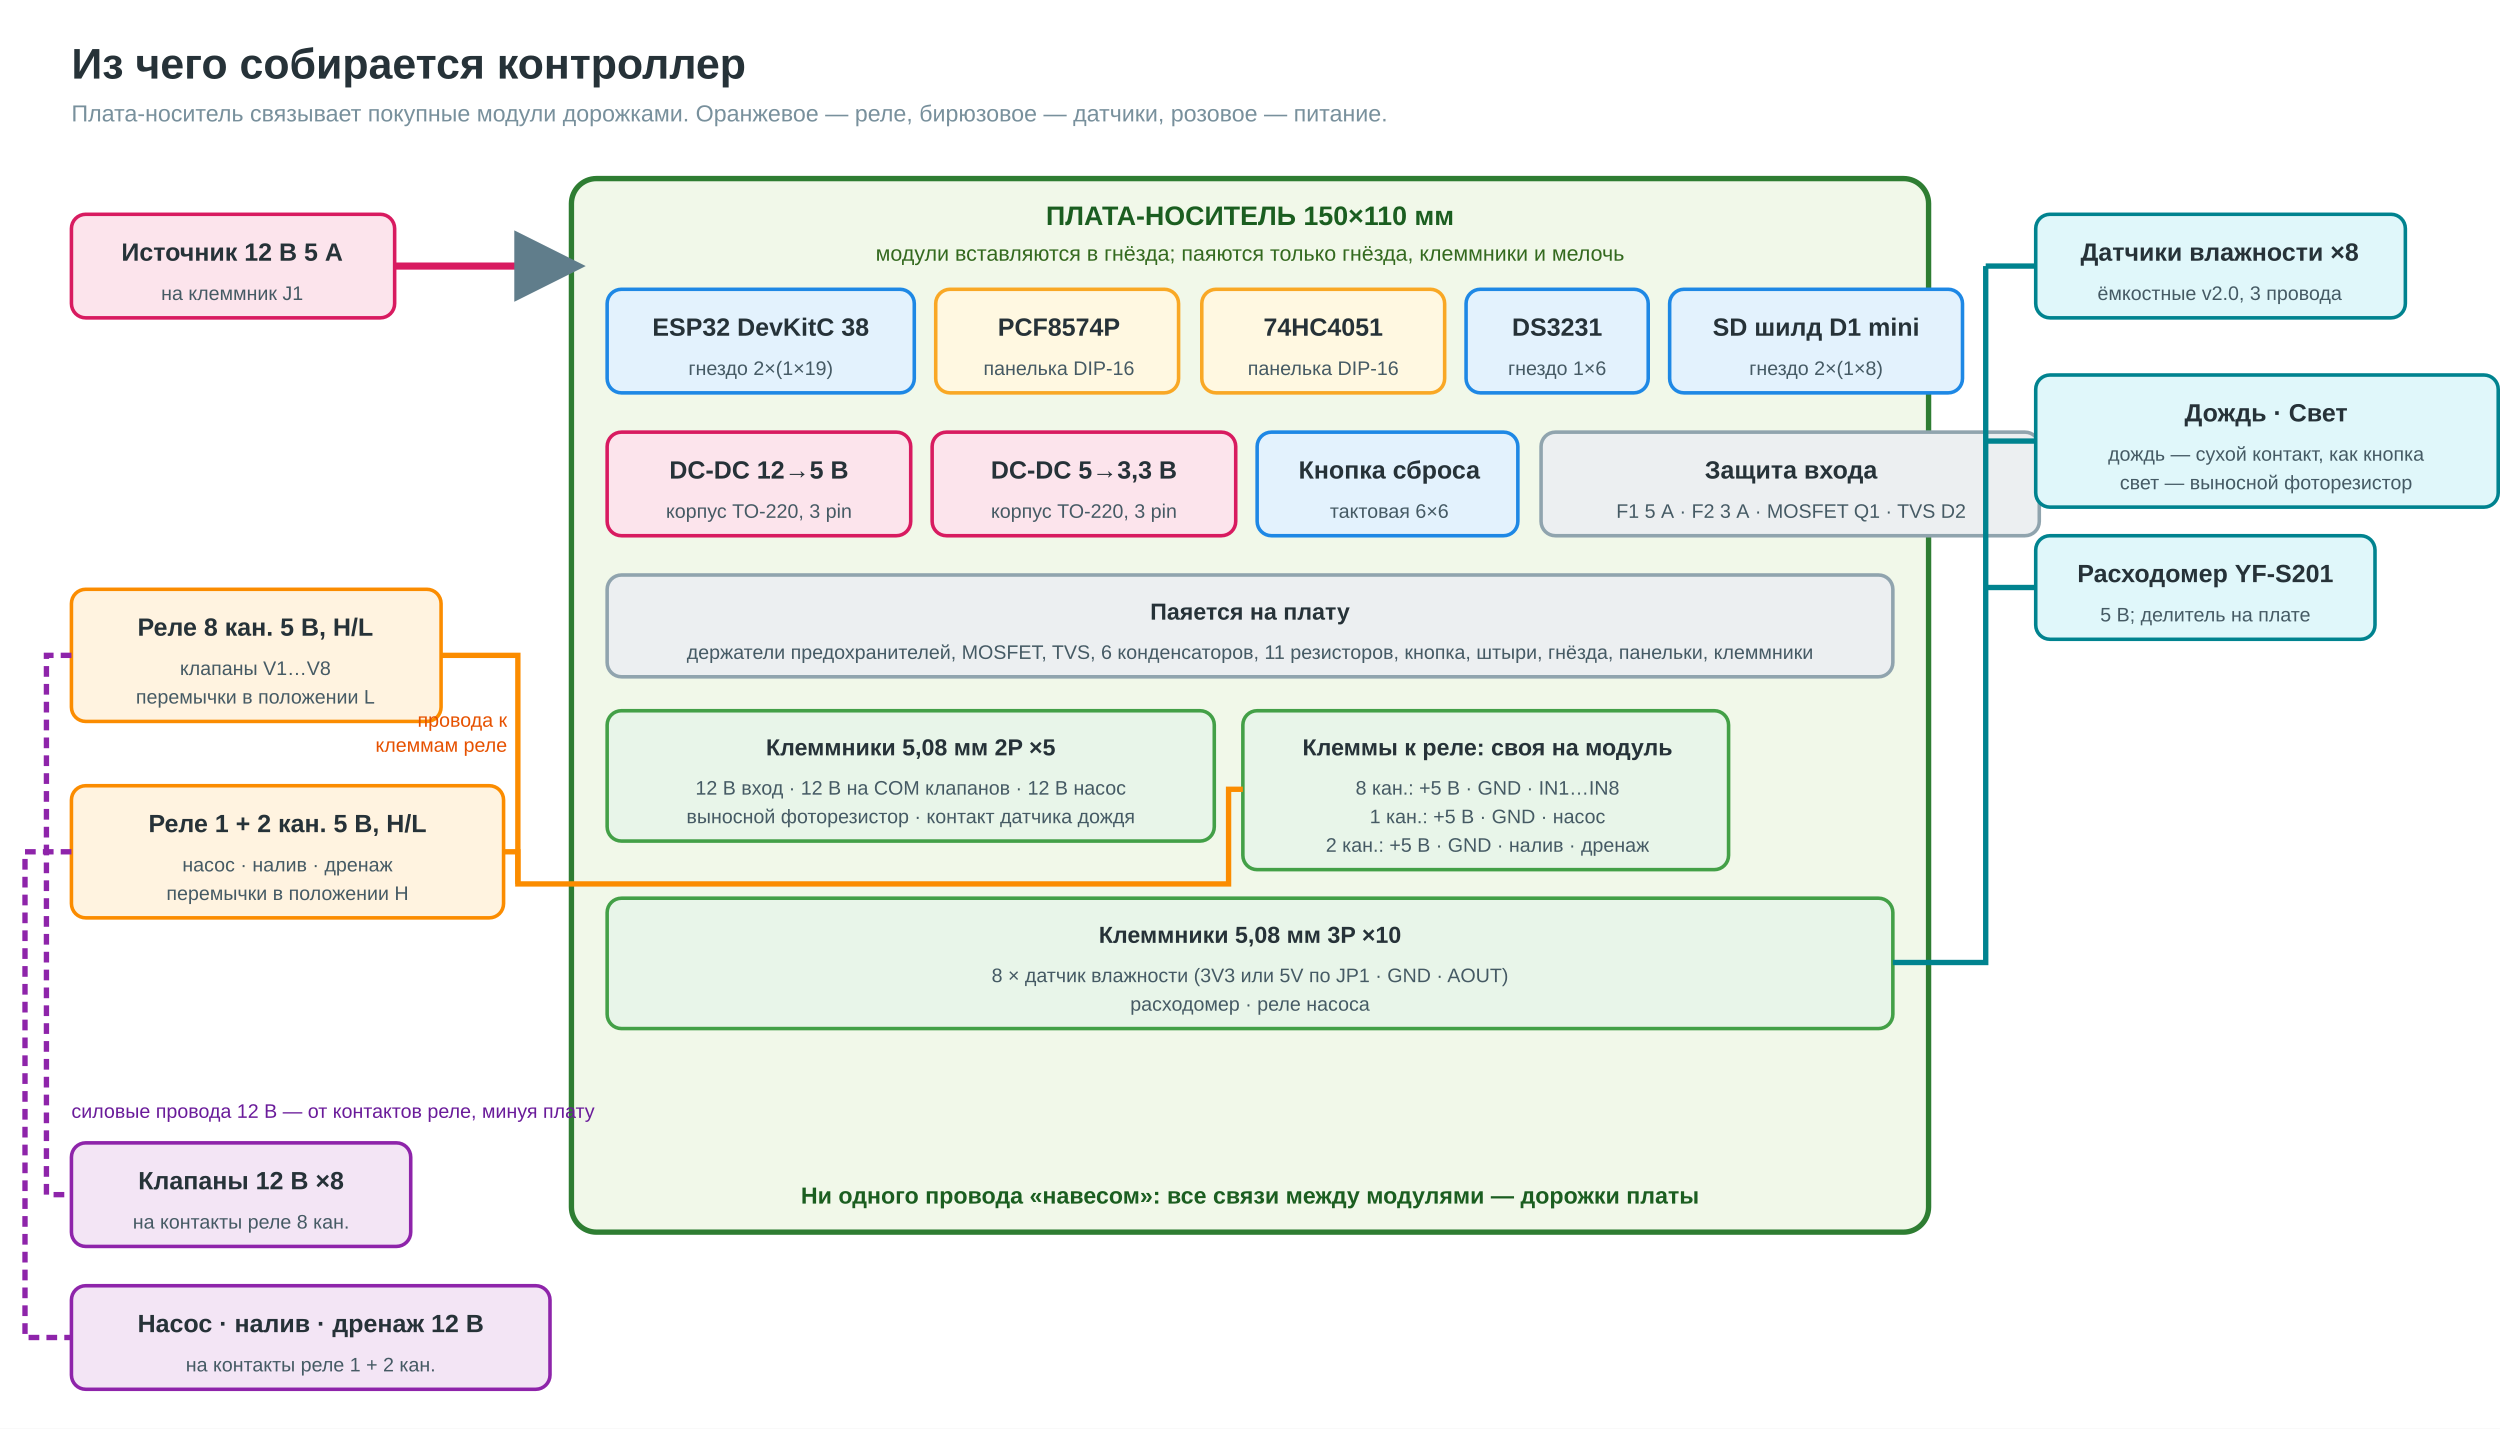
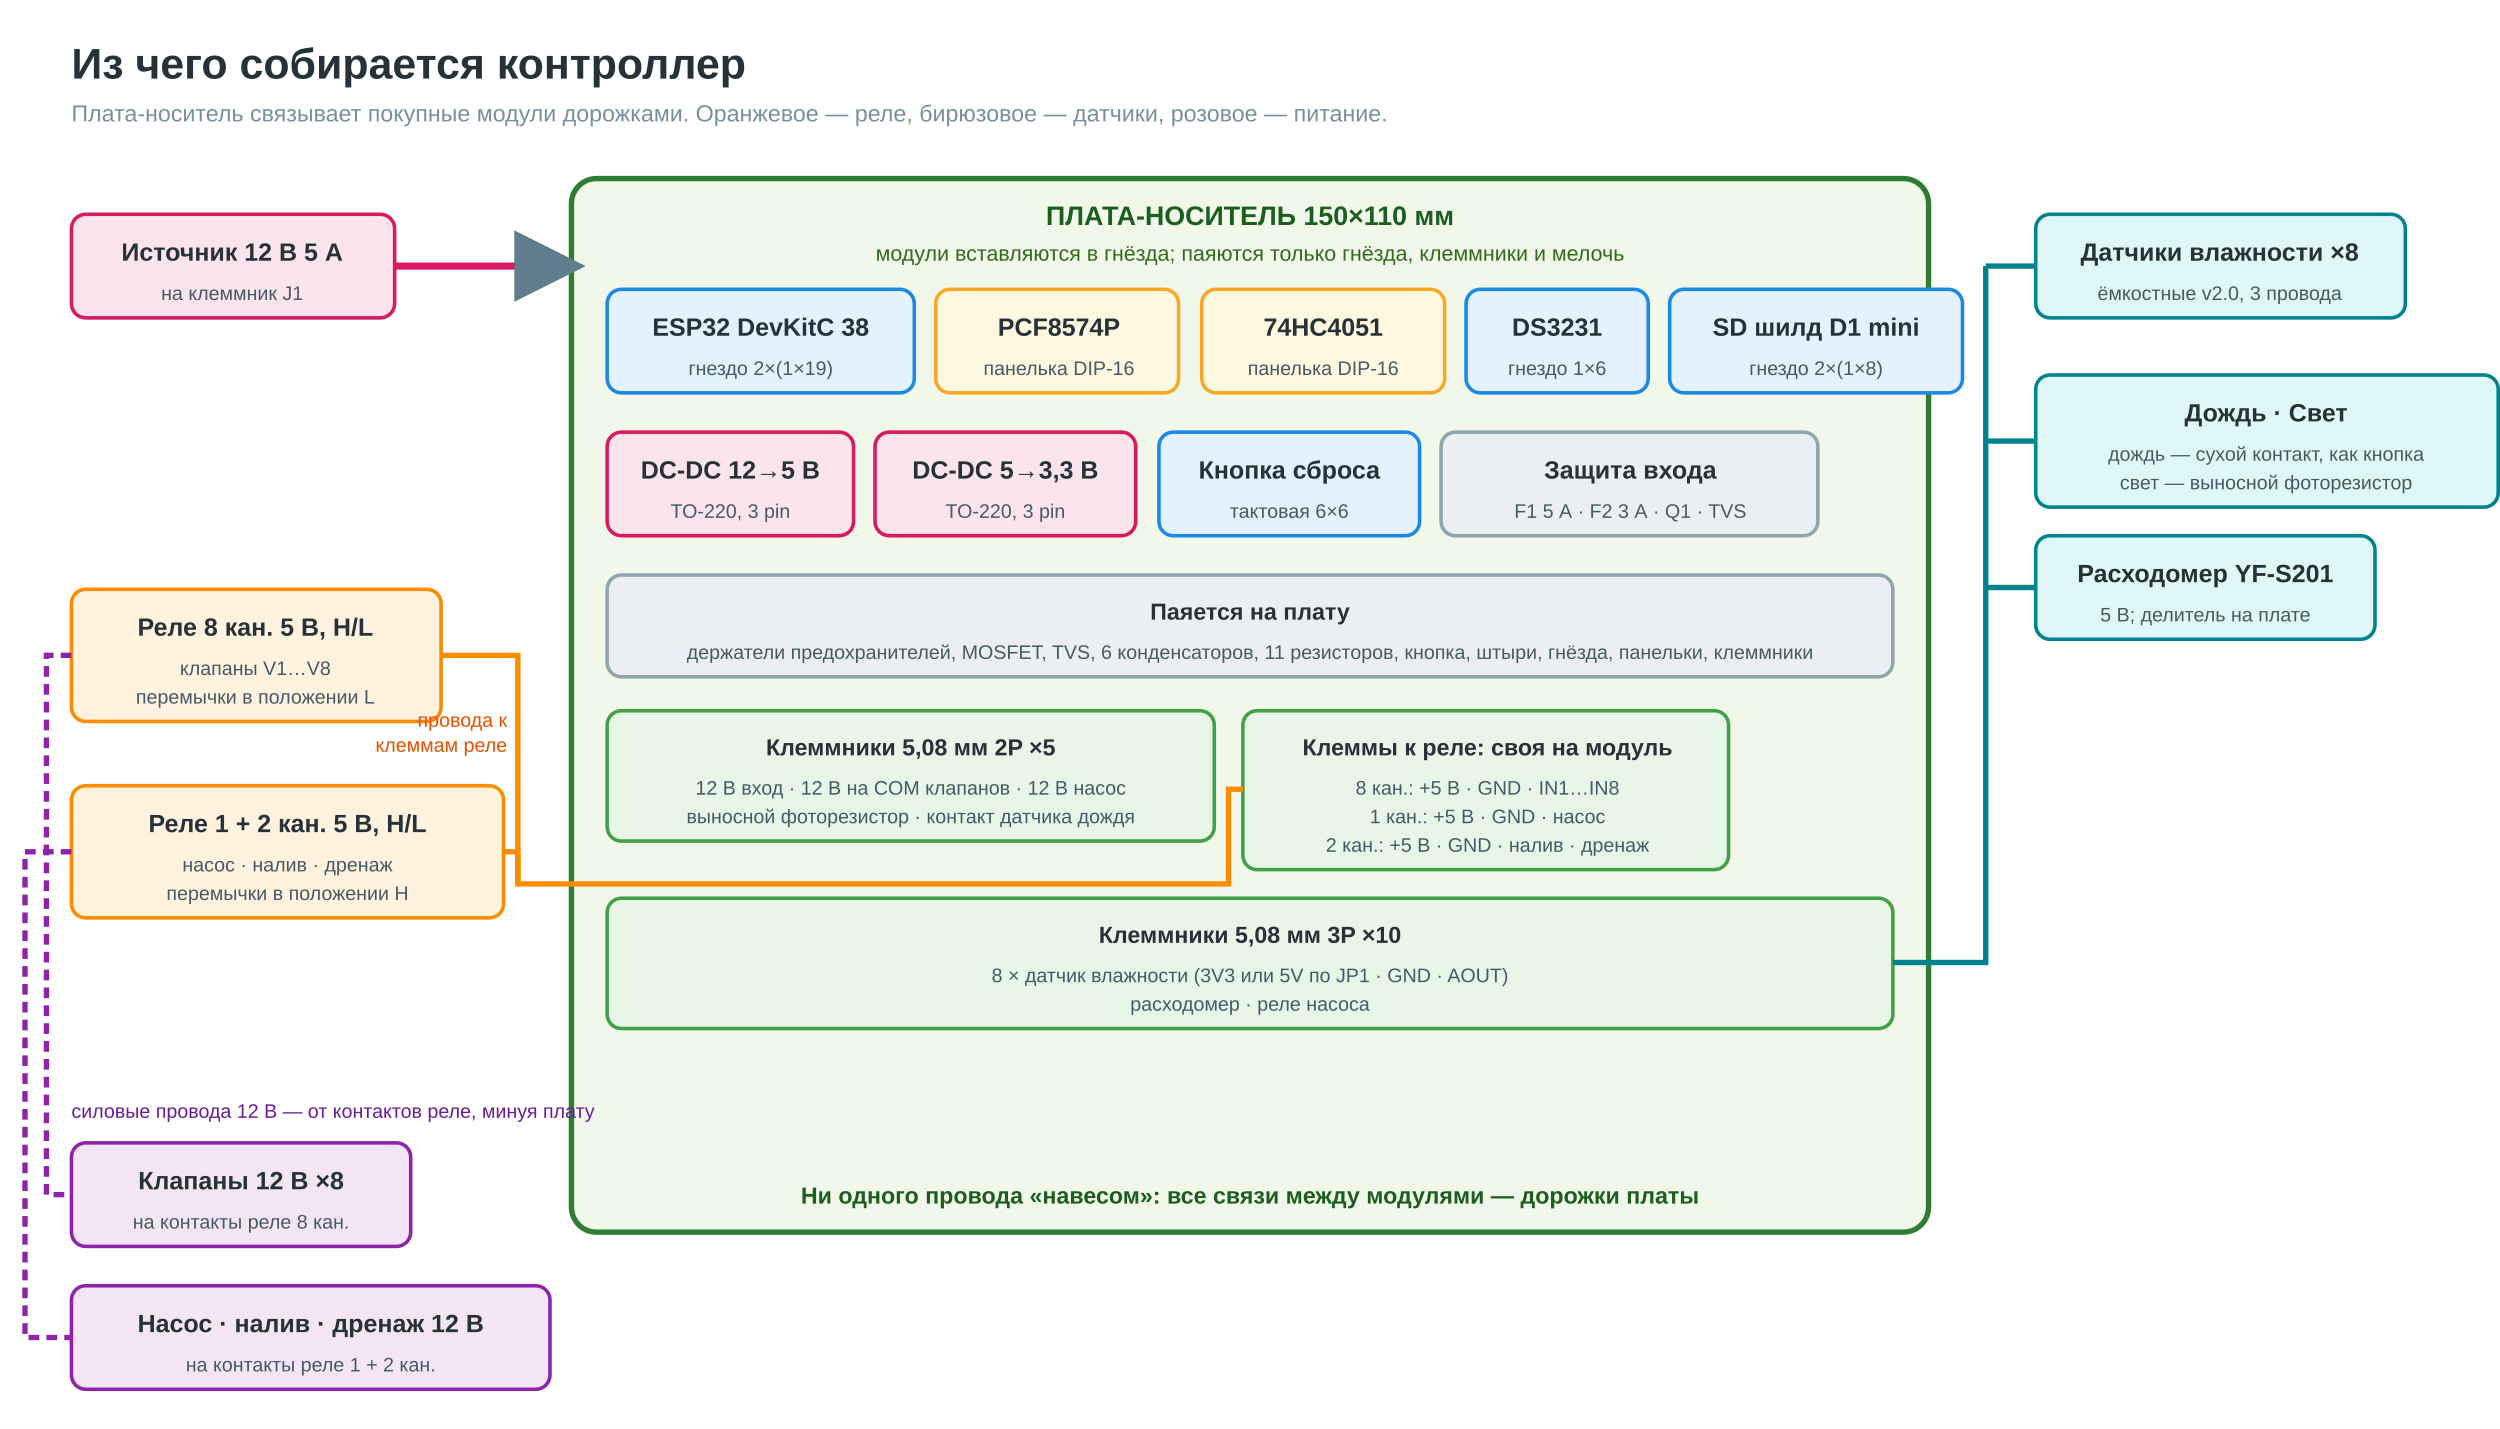
<svg xmlns="http://www.w3.org/2000/svg" viewBox="0 0 1400 800" font-family="Segoe UI, Arial, sans-serif">
  <defs>
    <marker id="arr" markerWidth="10" markerHeight="10" refX="8" refY="5" orient="auto">
      <path d="M0,0 L10,5 L0,10 z" fill="#607D8B" />
    </marker>
  </defs>
  <rect width="1400" height="800" fill="#FFFFFF" />
  <text x="40" y="44" font-size="24" font-weight="bold" fill="#263238">Из чего собирается контроллер</text>
  <text x="40" y="68" font-size="13" fill="#78909C">Плата-носитель связывает покупные модули дорожками. Оранжевое — реле, бирюзовое — датчики, розовое — питание.</text>
  <rect x="320" y="100" width="760" height="590" rx="14" fill="#F1F8E9" stroke="#2E7D32" stroke-width="3" />
  <text x="700" y="126" font-size="15" fill="#1B5E20" text-anchor="middle" font-weight="bold">ПЛАТА-НОСИТЕЛЬ 150×110 мм</text>
  <text x="700" y="146" font-size="12" fill="#33691E" text-anchor="middle">модули вставляются в гнёзда; паяются только гнёзда, клеммники и мелочь</text>
  <rect x="340" y="162" width="172" height="58" rx="8" fill="#E3F2FD" stroke="#1E88E5" stroke-width="2" />
  <text x="426" y="188" font-size="14" font-weight="bold" fill="#263238" text-anchor="middle">ESP32 DevKitC 38</text>
  <text x="426" y="210" font-size="11" fill="#455A64" text-anchor="middle">гнездо 2×(1×19)</text>
  <rect x="524" y="162" width="136" height="58" rx="8" fill="#FFF8E1" stroke="#F9A825" stroke-width="2" />
  <text x="593" y="188" font-size="14" font-weight="bold" fill="#263238" text-anchor="middle">PCF8574P</text>
  <text x="593" y="210" font-size="11" fill="#455A64" text-anchor="middle">панелька DIP-16</text>
  <rect x="673" y="162" width="136" height="58" rx="8" fill="#FFF8E1" stroke="#F9A825" stroke-width="2" />
  <text x="741" y="188" font-size="14" font-weight="bold" fill="#263238" text-anchor="middle">74HC4051</text>
  <text x="741" y="210" font-size="11" fill="#455A64" text-anchor="middle">панелька DIP-16</text>
  <rect x="821" y="162" width="102" height="58" rx="8" fill="#E3F2FD" stroke="#1E88E5" stroke-width="2" />
  <text x="872" y="188" font-size="14" font-weight="bold" fill="#263238" text-anchor="middle">DS3231</text>
  <text x="872" y="210" font-size="11" fill="#455A64" text-anchor="middle">гнездо 1×6</text>
  <rect x="935" y="162" width="164" height="58" rx="8" fill="#E3F2FD" stroke="#1E88E5" stroke-width="2" />
  <text x="1017" y="188" font-size="14" font-weight="bold" fill="#263238" text-anchor="middle">SD шилд D1 mini</text>
  <text x="1017" y="210" font-size="11" fill="#455A64" text-anchor="middle">гнездо 2×(1×8)</text>
-   <rect x="340" y="242" width="170" height="58" rx="8" fill="#FCE4EC" stroke="#D81B60" stroke-width="2" />
-   <text x="425" y="268" font-size="14" font-weight="bold" fill="#263238" text-anchor="middle">DC-DC 12→5 В</text>
-   <text x="425" y="290" font-size="11" fill="#455A64" text-anchor="middle">корпус TO-220, 3 pin</text>
-   <rect x="522" y="242" width="170" height="58" rx="8" fill="#FCE4EC" stroke="#D81B60" stroke-width="2" />
-   <text x="607" y="268" font-size="14" font-weight="bold" fill="#263238" text-anchor="middle">DC-DC 5→3,3 В</text>
-   <text x="607" y="290" font-size="11" fill="#455A64" text-anchor="middle">корпус TO-220, 3 pin</text>
-   <rect x="704" y="242" width="146" height="58" rx="8" fill="#E3F2FD" stroke="#1E88E5" stroke-width="2" />
-   <text x="778" y="268" font-size="14" font-weight="bold" fill="#263238" text-anchor="middle">Кнопка сброса</text>
-   <text x="778" y="290" font-size="11" fill="#455A64" text-anchor="middle">тактовая 6×6</text>
-   <rect x="863" y="242" width="279" height="58" rx="8" fill="#ECEFF1" stroke="#90A4AE" stroke-width="2" />
-   <text x="1003" y="268" font-size="14" font-weight="bold" fill="#263238" text-anchor="middle">Защита входа</text>
-   <text x="1003" y="290" font-size="11" fill="#455A64" text-anchor="middle">F1 5 А · F2 3 А · MOSFET Q1 · TVS D2</text>
+   <rect x="340" y="242" width="138" height="58" rx="8" fill="#FCE4EC" stroke="#D81B60" stroke-width="2" />
+   <text x="409" y="268" font-size="14" font-weight="bold" fill="#263238" text-anchor="middle">DC-DC 12→5 В</text>
+   <text x="409" y="290" font-size="11" fill="#455A64" text-anchor="middle">TO-220, 3 pin</text>
+   <rect x="490" y="242" width="146" height="58" rx="8" fill="#FCE4EC" stroke="#D81B60" stroke-width="2" />
+   <text x="563" y="268" font-size="14" font-weight="bold" fill="#263238" text-anchor="middle">DC-DC 5→3,3 В</text>
+   <text x="563" y="290" font-size="11" fill="#455A64" text-anchor="middle">TO-220, 3 pin</text>
+   <rect x="649" y="242" width="146" height="58" rx="8" fill="#E3F2FD" stroke="#1E88E5" stroke-width="2" />
+   <text x="722" y="268" font-size="14" font-weight="bold" fill="#263238" text-anchor="middle">Кнопка сброса</text>
+   <text x="722" y="290" font-size="11" fill="#455A64" text-anchor="middle">тактовая 6×6</text>
+   <rect x="807" y="242" width="211" height="58" rx="8" fill="#ECEFF1" stroke="#90A4AE" stroke-width="2" />
+   <text x="913" y="268" font-size="14" font-weight="bold" fill="#263238" text-anchor="middle">Защита входа</text>
+   <text x="913" y="290" font-size="11" fill="#455A64" text-anchor="middle">F1 5 А · F2 3 А · Q1 · TVS</text>
  <rect x="340" y="322" width="720" height="57" rx="8" fill="#ECEFF1" stroke="#90A4AE" stroke-width="2" />
  <text x="700" y="347" font-size="13" font-weight="bold" fill="#263238" text-anchor="middle">Паяется на плату</text>
  <text x="700" y="369" font-size="11" fill="#455A64" text-anchor="middle">держатели предохранителей, MOSFET, TVS, 6 конденсаторов, 11 резисторов, кнопка, штыри, гнёзда, панельки, клеммники</text>
  <rect x="340" y="398" width="340" height="73" rx="8" fill="#E8F5E9" stroke="#43A047" stroke-width="2" />
  <text x="510" y="423" font-size="13" font-weight="bold" fill="#263238" text-anchor="middle">Клеммники 5,08 мм 2P ×5</text>
  <text x="510" y="445" font-size="11" fill="#455A64" text-anchor="middle">12 В вход · 12 В на COM клапанов · 12 В насос</text>
  <text x="510" y="461" font-size="11" fill="#455A64" text-anchor="middle">выносной фоторезистор · контакт датчика дождя</text>
  <rect x="696" y="398" width="272" height="89" rx="8" fill="#E8F5E9" stroke="#43A047" stroke-width="2" />
  <text x="833" y="423" font-size="13" font-weight="bold" fill="#263238" text-anchor="middle">Клеммы к реле: своя на модуль</text>
  <text x="833" y="445" font-size="11" fill="#455A64" text-anchor="middle">8 кан.: +5 В · GND · IN1…IN8</text>
  <text x="833" y="461" font-size="11" fill="#455A64" text-anchor="middle">1 кан.: +5 В · GND · насос</text>
  <text x="833" y="477" font-size="11" fill="#455A64" text-anchor="middle">2 кан.: +5 В · GND · налив · дренаж</text>
  <rect x="340" y="503" width="720" height="73" rx="8" fill="#E8F5E9" stroke="#43A047" stroke-width="2" />
  <text x="700" y="528" font-size="13" font-weight="bold" fill="#263238" text-anchor="middle">Клеммники 5,08 мм 3P ×10</text>
  <text x="700" y="550" font-size="11" fill="#455A64" text-anchor="middle">8 × датчик влажности (3V3 или 5V по JP1 · GND · AOUT)</text>
  <text x="700" y="566" font-size="11" fill="#455A64" text-anchor="middle">расходомер · реле насоса</text>
  <text x="700" y="674" font-size="13" fill="#1B5E20" text-anchor="middle" font-weight="bold">Ни одного провода «навесом»: все связи между модулями — дорожки платы</text>
  <rect x="40" y="120" width="181" height="58" rx="8" fill="#FCE4EC" stroke="#D81B60" stroke-width="2" />
  <text x="130" y="146" font-size="14" font-weight="bold" fill="#263238" text-anchor="middle">Источник 12 В 5 А</text>
  <text x="130" y="168" font-size="11" fill="#455A64" text-anchor="middle">на клеммник J1</text>
  <path d="M221 149 L320 149" fill="none" stroke="#D81B60" stroke-width="4" marker-end="url(#arr)" />
  <rect x="40" y="330" width="207" height="74" rx="8" fill="#FFF3E0" stroke="#FB8C00" stroke-width="2" />
  <text x="143" y="356" font-size="14" font-weight="bold" fill="#263238" text-anchor="middle">Реле 8 кан. 5 В, H/L</text>
  <text x="143" y="378" font-size="11" fill="#455A64" text-anchor="middle">клапаны V1…V8</text>
  <text x="143" y="394" font-size="11" fill="#455A64" text-anchor="middle">перемычки в положении L</text>
  <rect x="40" y="440" width="242" height="74" rx="8" fill="#FFF3E0" stroke="#FB8C00" stroke-width="2" />
  <text x="161" y="466" font-size="14" font-weight="bold" fill="#263238" text-anchor="middle">Реле 1 + 2 кан. 5 В, H/L</text>
  <text x="161" y="488" font-size="11" fill="#455A64" text-anchor="middle">насос · налив · дренаж</text>
  <text x="161" y="504" font-size="11" fill="#455A64" text-anchor="middle">перемычки в положении H</text>
  <path d="M696 442 L688 442 L688 495 L290 495 L290 367 L247 367" fill="none" stroke="#FB8C00" stroke-width="3" />
  <path d="M290 495 L290 477 L282 477" fill="none" stroke="#FB8C00" stroke-width="3" />
  <text x="284" y="407" font-size="11" fill="#E65100" text-anchor="end">провода к</text>
  <text x="284" y="421" font-size="11" fill="#E65100" text-anchor="end">клеммам реле</text>
  <rect x="1140" y="120" width="207" height="58" rx="8" fill="#E0F7FA" stroke="#00838F" stroke-width="2" />
  <text x="1243" y="146" font-size="14" font-weight="bold" fill="#263238" text-anchor="middle">Датчики влажности ×8</text>
  <text x="1243" y="168" font-size="11" fill="#455A64" text-anchor="middle">ёмкостные v2.0, 3 провода</text>
  <rect x="1140" y="210" width="259" height="74" rx="8" fill="#E0F7FA" stroke="#00838F" stroke-width="2" />
  <text x="1269" y="236" font-size="14" font-weight="bold" fill="#263238" text-anchor="middle">Дождь · Свет</text>
  <text x="1269" y="258" font-size="11" fill="#455A64" text-anchor="middle">дождь — сухой контакт, как кнопка</text>
  <text x="1269" y="274" font-size="11" fill="#455A64" text-anchor="middle">свет — выносной фоторезистор</text>
  <rect x="1140" y="300" width="190" height="58" rx="8" fill="#E0F7FA" stroke="#00838F" stroke-width="2" />
  <text x="1235" y="326" font-size="14" font-weight="bold" fill="#263238" text-anchor="middle">Расходомер YF-S201</text>
  <text x="1235" y="348" font-size="11" fill="#455A64" text-anchor="middle">5 В; делитель на плате</text>
  <rect x="40" y="640" width="190" height="58" rx="8" fill="#F3E5F5" stroke="#8E24AA" stroke-width="2" />
  <text x="135" y="666" font-size="14" font-weight="bold" fill="#263238" text-anchor="middle">Клапаны 12 В ×8</text>
  <text x="135" y="688" font-size="11" fill="#455A64" text-anchor="middle">на контакты реле 8 кан.</text>
  <rect x="40" y="720" width="268" height="58" rx="8" fill="#F3E5F5" stroke="#8E24AA" stroke-width="2" />
  <text x="174" y="746" font-size="14" font-weight="bold" fill="#263238" text-anchor="middle">Насос · налив · дренаж 12 В</text>
  <text x="174" y="768" font-size="11" fill="#455A64" text-anchor="middle">на контакты реле 1 + 2 кан.</text>
  <path d="M1140 149 L1112 149" fill="none" stroke="#00838F" stroke-width="3" />
  <path d="M1140 247 L1112 247" fill="none" stroke="#00838F" stroke-width="3" />
  <path d="M1140 329 L1112 329" fill="none" stroke="#00838F" stroke-width="3" />
  <path d="M1112 149 L1112 539 L1060 539" fill="none" stroke="#00838F" stroke-width="3" />
  <path d="M40 367 L26 367 L26 669 L40 669" fill="none" stroke="#8E24AA" stroke-width="3" stroke-dasharray="6 4" />
  <path d="M40 477 L14 477 L14 749 L40 749" fill="none" stroke="#8E24AA" stroke-width="3" stroke-dasharray="6 4" />
  <text x="40" y="626" font-size="11" fill="#6A1B9A" text-anchor="start">силовые провода 12 В — от контактов реле, минуя плату</text>
</svg>
